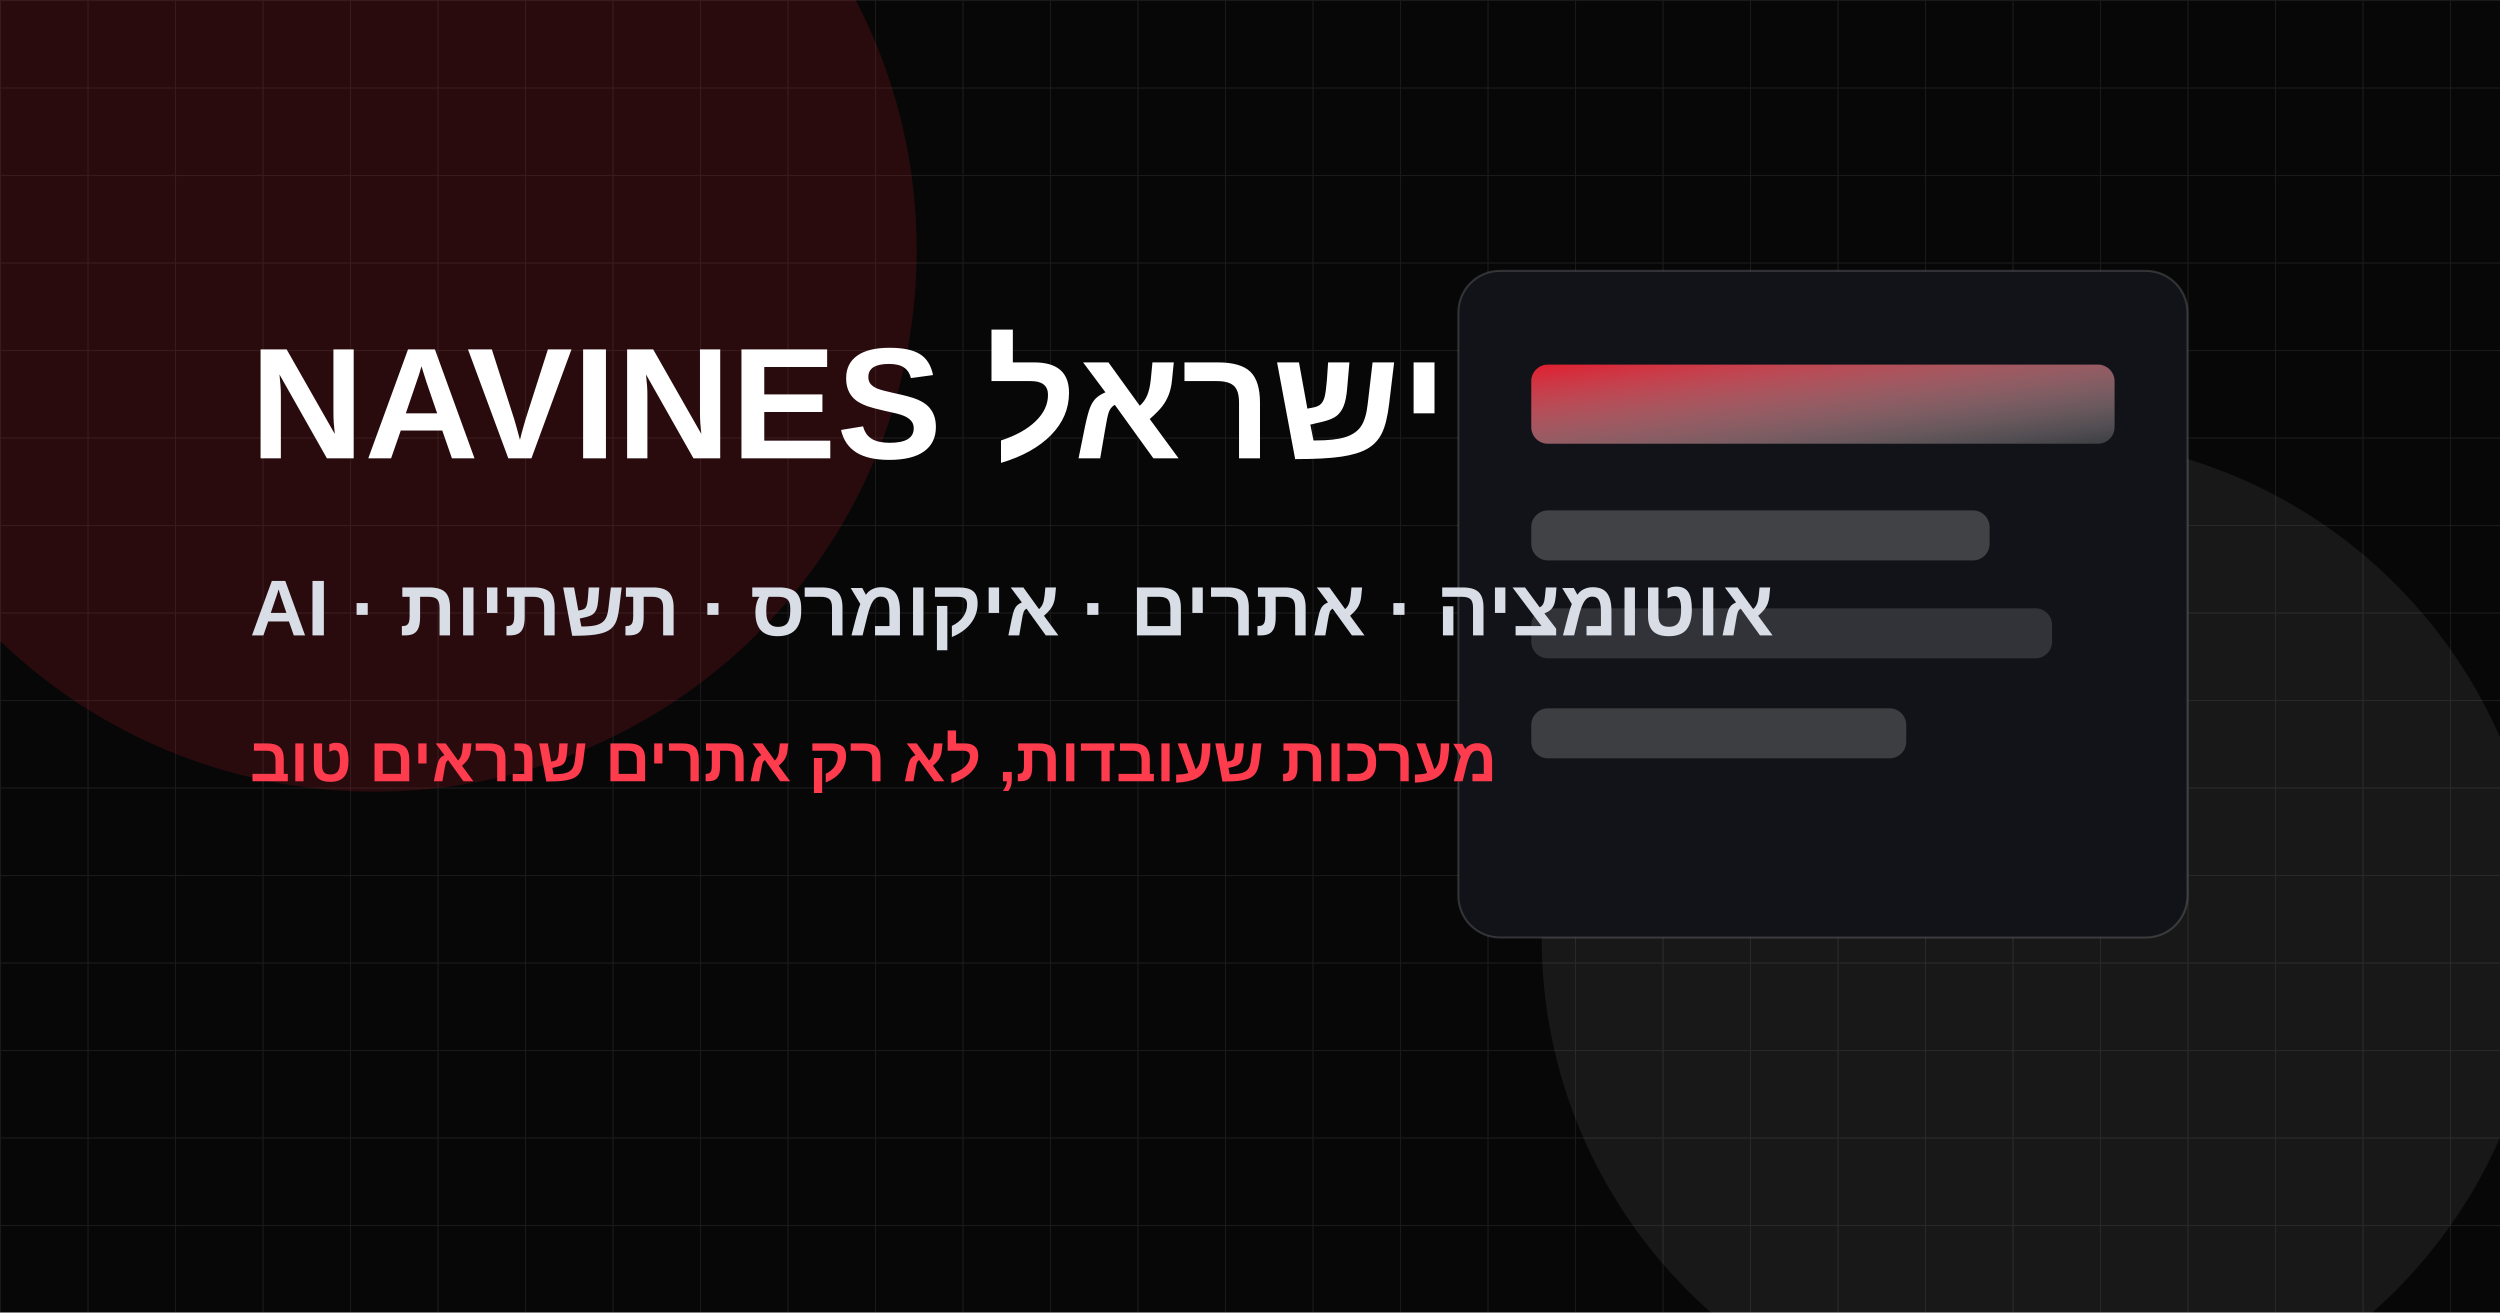
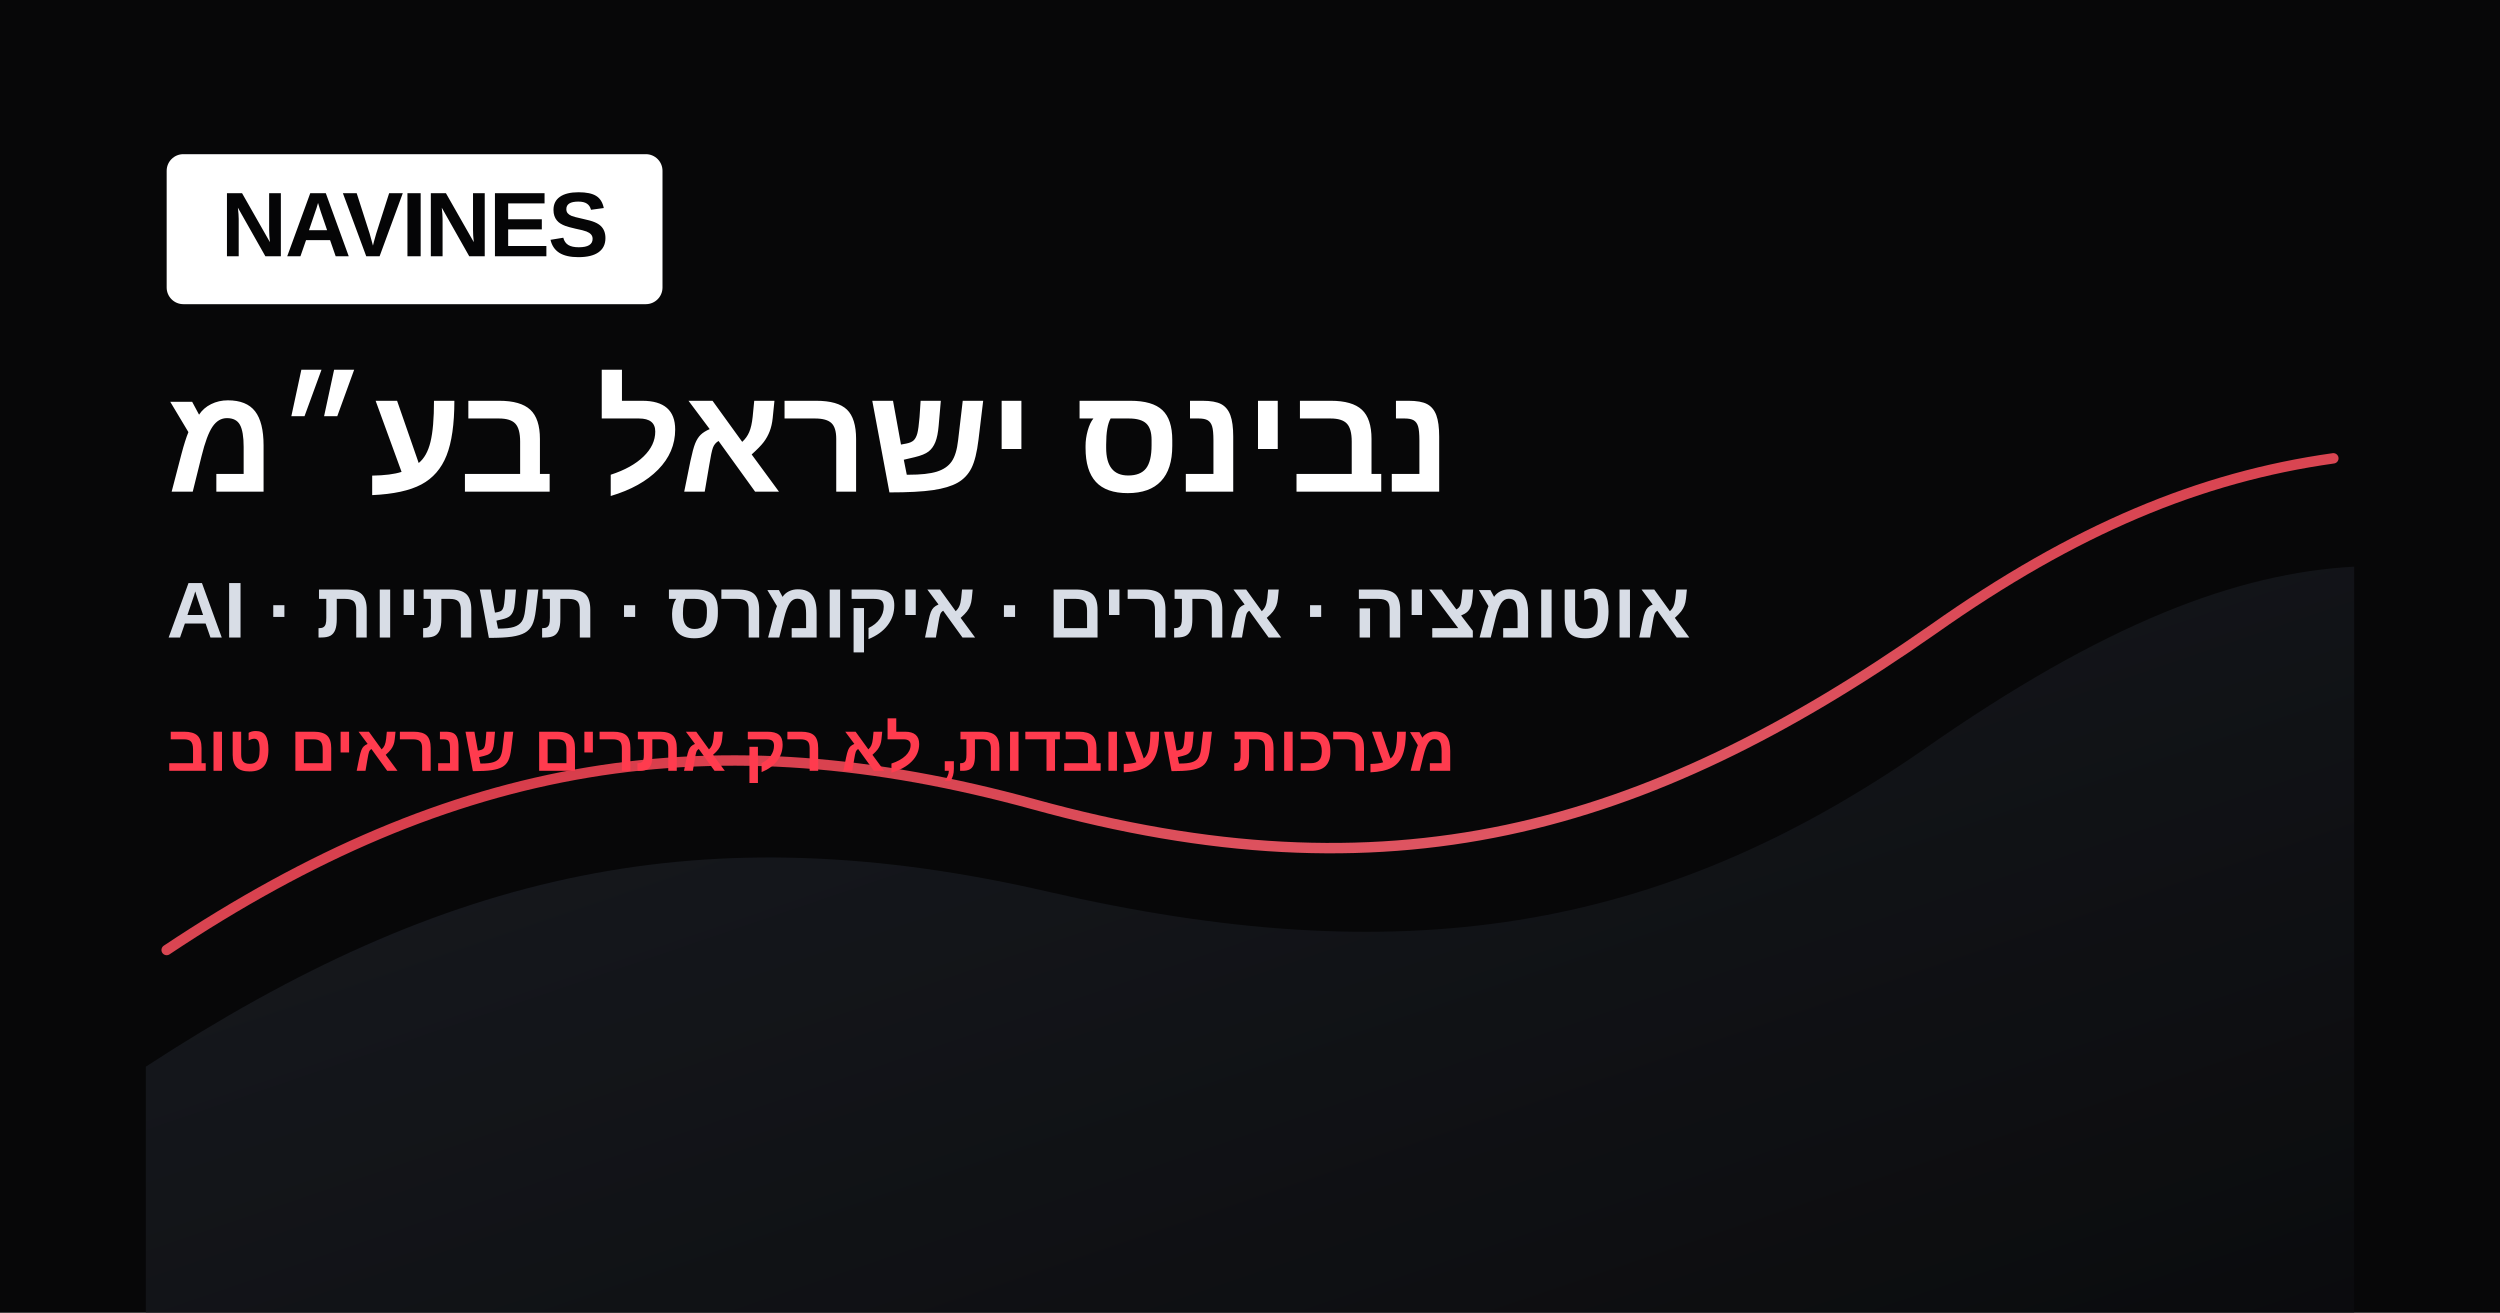
<svg xmlns="http://www.w3.org/2000/svg" width="1200" height="630" viewBox="0 0 1200 630" role="img" aria-labelledby="title desc">
  <rect width="1200" height="630" fill="#070708" />
  <defs>
-     <linearGradient id="g" x1="0" x2="1" y1="0" y2="1">
+     <linearGradient id="red" x1="0" x2="1" y1="0" y2="1">
      <stop stop-color="#e11d2e" />
-       <stop offset="1" stop-color="#ffffff" stop-opacity=".18" />
+       <stop offset="1" stop-color="#ff7a86" />
    </linearGradient>
-     <pattern id="grid" width="42" height="42" patternUnits="userSpaceOnUse">
-       <path d="M42 0H0V42" fill="none" stroke="#ffffff" stroke-opacity=".08" />
-     </pattern>
+     <linearGradient id="steel" x1="0" x2="1" y1="0" y2="1">
+       <stop stop-color="#20242c" />
+       <stop offset="1" stop-color="#0c0d10" />
+     </linearGradient>
  </defs>
-   <rect width="1200" height="630" fill="url(#grid)" />
-   <circle cx="180" cy="120" r="260" fill="#e11d2e" opacity=".16" />
-   <circle cx="980" cy="450" r="240" fill="#ffffff" opacity=".07" />
-   <rect x="700" y="130" width="350" height="320" rx="20" fill="#111318" stroke="#ffffff" stroke-opacity=".16" />
-   <rect x="735" y="175" width="280" height="38" rx="8" fill="url(#g)" />
-   <rect x="735" y="245" width="220" height="24" rx="8" fill="#ffffff" opacity=".2" />
-   <rect x="735" y="292" width="250" height="24" rx="8" fill="#ffffff" opacity=".14" />
-   <rect x="735" y="340" width="180" height="24" rx="8" fill="#ffffff" opacity=".18" />
-   <text x="120" y="220" fill="#ffffff" font-family="Arial, sans-serif" font-size="76" font-weight="900">NAVINES ישראל</text>
-   <text x="120" y="305" fill="#d8dde6" font-family="Arial, sans-serif" font-size="38" font-weight="700">AI · אוטומציה · אתרים · איקומרס · תשתיות</text>
-   <text x="120" y="375" fill="#ff3b4e" font-family="Arial, sans-serif" font-size="30" font-weight="900">מערכות שעובדות, לא רק אתרים שנראים טוב</text>
+   <path d="M0 0h1200v630H0z" fill="#070708" />
+   <path d="M70 512C214 418 338 390 503 428c169 39 293 20 420-68 87-61 151-85 207-88v358H70z" fill="url(#steel)" opacity=".72" />
+   <path d="M80 456c138-92 263-112 416-70 170 47 292 14 432-84 68-48 128-73 192-82" fill="none" stroke="url(#red)" stroke-width="5" stroke-linecap="round" opacity=".9" />
+   <rect x="80" y="74" width="238" height="72" rx="8" fill="#ffffff" />
+   <text x="106" y="123" fill="#050506" font-family="Arial, sans-serif" font-size="44" font-weight="900" letter-spacing="-1">NAVINES</text>
+   <text x="80" y="236" fill="#ffffff" font-family="Arial, sans-serif" font-size="72" font-weight="900">נבינס ישראל בע״מ</text>
+   <text x="80" y="306" fill="#d8dde6" font-family="Arial, sans-serif" font-size="38" font-weight="700">AI · אוטומציה · אתרים · איקומרס · תשתיות</text>
+   <text x="80" y="370" fill="#ff3b4e" font-family="Arial, sans-serif" font-size="31" font-weight="900">מערכות שעובדות, לא רק אתרים שנראים טוב</text>
</svg>
